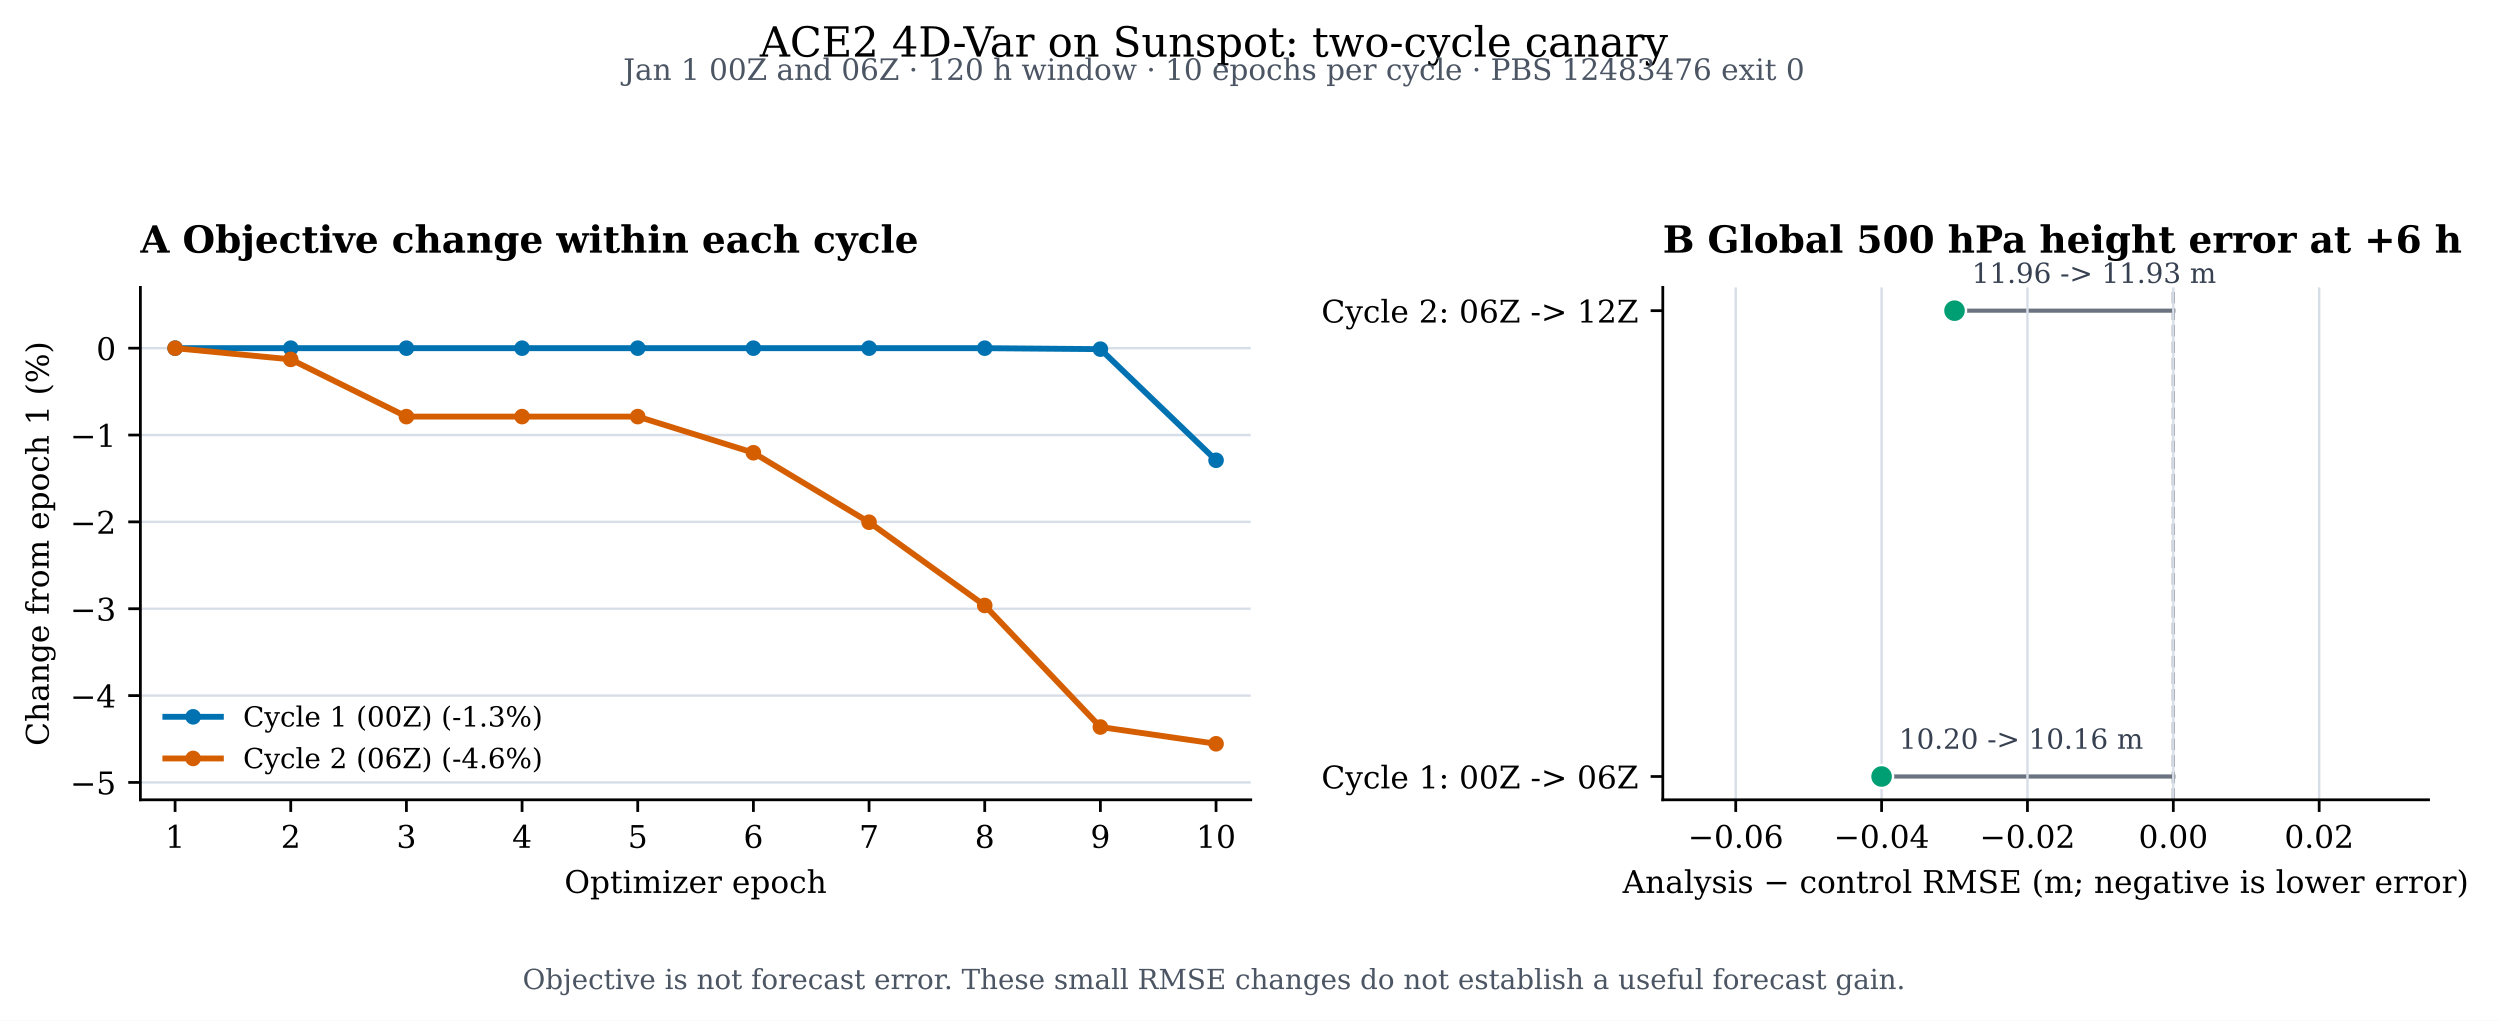
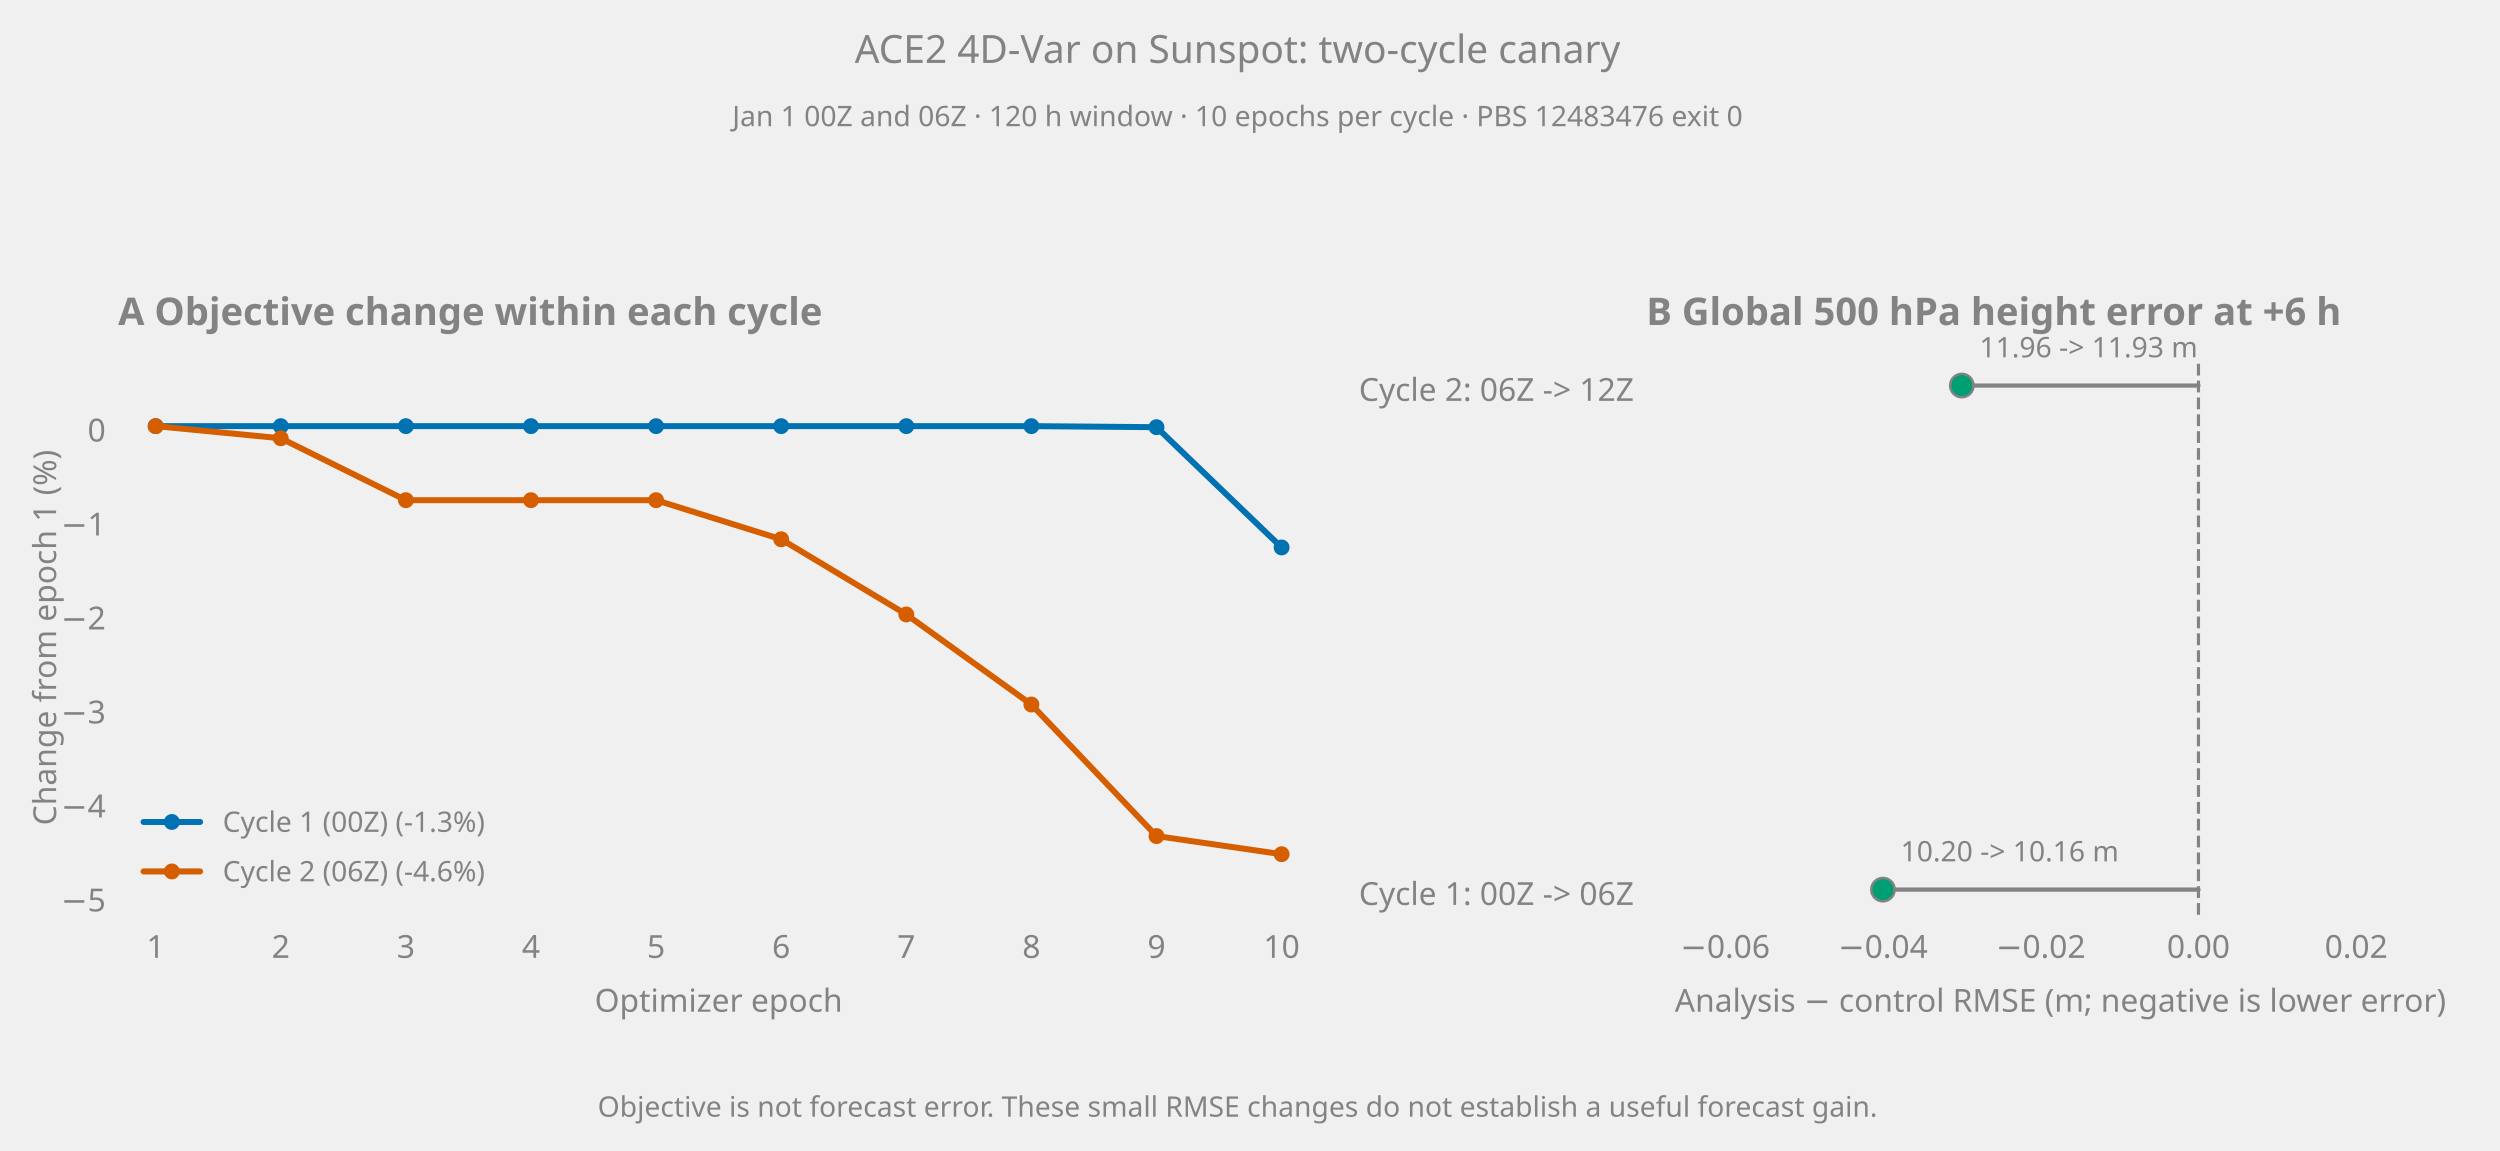
- <svg xmlns="http://www.w3.org/2000/svg" xmlns:xlink="http://www.w3.org/1999/xlink" width="720.668pt" height="294.242pt" viewBox="0 0 720.668 294.242" version="1.1">
+ <svg xmlns="http://www.w3.org/2000/svg" xmlns:xlink="http://www.w3.org/1999/xlink" width="707.615pt" height="325.56pt" viewBox="0 0 707.615 325.56" version="1.1">
  <defs>
    <style type="text/css">*{stroke-linejoin: round; stroke-linecap: butt}</style>
  </defs>
  <g id="figure_1">
    <g id="patch_1">
-       <path d="M 0 294.242 L 720.668 294.242 L 720.668 0 L 0 0 z " style="fill: #ffffff" />
+       <path d="M 0 325.56 L 707.615 325.56 L 707.615 0 L 0 0 L 0 325.56 z " style="fill: none" />
    </g>
    <g id="axes_1">
      <g id="patch_2">
-         <path d="M 40.469 230.558 L 360.549 230.558 L 360.549 82.84 L 40.469 82.84 z " style="fill: #ffffff" />
+         <path d="M 33.437 258.936 L 373.375 258.936 L 373.375 101.996 L 33.437 101.996 L 33.437 258.936 z " style="fill: none" />
      </g>
      <g id="matplotlib.axis_1">
        <g id="xtick_1">
-           <g id="line2d_1">
-             <defs>
-               <path id="mf941b9679c" d="M 0 0 L 0 3.5 " style="stroke: #000000; stroke-width: 0.8" />
-             </defs>
-             <g>
-               <use xlink:href="#mf941b9679c" x="50.471" y="230.558" style="stroke: #000000; stroke-width: 0.8" />
-             </g>
-           </g>
+           <g id="line2d_1" />
          <g id="text_1">
-             <text style="font-size: 9px; font-family: 'Libertinus Serif', 'DejaVu Serif', 'STIX Two Text', serif; text-anchor: middle" x="50.471" y="244.396" transform="rotate(-0 50.47119 244.3958)">1</text>
+             <text style="font-size: 9px; font-family: 'Iosevka25 Condensed'; text-anchor: middle; fill: #838383" x="44.06" y="271.121" transform="rotate(-0 44.05994 271.121)">1</text>
          </g>
        </g>
        <g id="xtick_2">
-           <g id="line2d_2">
-             <g>
-               <use xlink:href="#mf941b9679c" x="83.813" y="230.558" style="stroke: #000000; stroke-width: 0.8" />
-             </g>
-           </g>
+           <g id="line2d_2" />
          <g id="text_2">
-             <text style="font-size: 9px; font-family: 'Libertinus Serif', 'DejaVu Serif', 'STIX Two Text', serif; text-anchor: middle" x="83.813" y="244.396" transform="rotate(-0 83.81292 244.3958)">2</text>
+             <text style="font-size: 9px; font-family: 'Iosevka25 Condensed'; text-anchor: middle; fill: #838383" x="79.47" y="271.121" transform="rotate(-0 79.47015 271.121)">2</text>
          </g>
        </g>
        <g id="xtick_3">
-           <g id="line2d_3">
-             <g>
-               <use xlink:href="#mf941b9679c" x="117.155" y="230.558" style="stroke: #000000; stroke-width: 0.8" />
-             </g>
-           </g>
+           <g id="line2d_3" />
          <g id="text_3">
-             <text style="font-size: 9px; font-family: 'Libertinus Serif', 'DejaVu Serif', 'STIX Two Text', serif; text-anchor: middle" x="117.155" y="244.396" transform="rotate(-0 117.1547 244.3958)">3</text>
+             <text style="font-size: 9px; font-family: 'Iosevka25 Condensed'; text-anchor: middle; fill: #838383" x="114.88" y="271.121" transform="rotate(-0 114.8804 271.121)">3</text>
          </g>
        </g>
        <g id="xtick_4">
-           <g id="line2d_4">
-             <g>
-               <use xlink:href="#mf941b9679c" x="150.496" y="230.558" style="stroke: #000000; stroke-width: 0.8" />
-             </g>
-           </g>
+           <g id="line2d_4" />
          <g id="text_4">
-             <text style="font-size: 9px; font-family: 'Libertinus Serif', 'DejaVu Serif', 'STIX Two Text', serif; text-anchor: middle" x="150.496" y="244.396" transform="rotate(-0 150.4964 244.3958)">4</text>
+             <text style="font-size: 9px; font-family: 'Iosevka25 Condensed'; text-anchor: middle; fill: #838383" x="150.291" y="271.121" transform="rotate(-0 150.2906 271.121)">4</text>
          </g>
        </g>
        <g id="xtick_5">
-           <g id="line2d_5">
-             <g>
-               <use xlink:href="#mf941b9679c" x="183.838" y="230.558" style="stroke: #000000; stroke-width: 0.8" />
-             </g>
-           </g>
+           <g id="line2d_5" />
          <g id="text_5">
-             <text style="font-size: 9px; font-family: 'Libertinus Serif', 'DejaVu Serif', 'STIX Two Text', serif; text-anchor: middle" x="183.838" y="244.396" transform="rotate(-0 183.8381 244.3958)">5</text>
+             <text style="font-size: 9px; font-family: 'Iosevka25 Condensed'; text-anchor: middle; fill: #838383" x="185.701" y="271.121" transform="rotate(-0 185.7008 271.121)">5</text>
          </g>
        </g>
        <g id="xtick_6">
-           <g id="line2d_6">
-             <g>
-               <use xlink:href="#mf941b9679c" x="217.18" y="230.558" style="stroke: #000000; stroke-width: 0.8" />
-             </g>
-           </g>
+           <g id="line2d_6" />
          <g id="text_6">
-             <text style="font-size: 9px; font-family: 'Libertinus Serif', 'DejaVu Serif', 'STIX Two Text', serif; text-anchor: middle" x="217.18" y="244.396" transform="rotate(-0 217.1799 244.3958)">6</text>
+             <text style="font-size: 9px; font-family: 'Iosevka25 Condensed'; text-anchor: middle; fill: #838383" x="221.111" y="271.121" transform="rotate(-0 221.111 271.121)">6</text>
          </g>
        </g>
        <g id="xtick_7">
-           <g id="line2d_7">
-             <g>
-               <use xlink:href="#mf941b9679c" x="250.522" y="230.558" style="stroke: #000000; stroke-width: 0.8" />
-             </g>
-           </g>
+           <g id="line2d_7" />
          <g id="text_7">
-             <text style="font-size: 9px; font-family: 'Libertinus Serif', 'DejaVu Serif', 'STIX Two Text', serif; text-anchor: middle" x="250.522" y="244.396" transform="rotate(-0 250.5216 244.3958)">7</text>
+             <text style="font-size: 9px; font-family: 'Iosevka25 Condensed'; text-anchor: middle; fill: #838383" x="256.521" y="271.121" transform="rotate(-0 256.5212 271.121)">7</text>
          </g>
        </g>
        <g id="xtick_8">
-           <g id="line2d_8">
-             <g>
-               <use xlink:href="#mf941b9679c" x="283.863" y="230.558" style="stroke: #000000; stroke-width: 0.8" />
-             </g>
-           </g>
+           <g id="line2d_8" />
          <g id="text_8">
-             <text style="font-size: 9px; font-family: 'Libertinus Serif', 'DejaVu Serif', 'STIX Two Text', serif; text-anchor: middle" x="283.863" y="244.396" transform="rotate(-0 283.8633 244.3958)">8</text>
+             <text style="font-size: 9px; font-family: 'Iosevka25 Condensed'; text-anchor: middle; fill: #838383" x="291.931" y="271.121" transform="rotate(-0 291.9314 271.121)">8</text>
          </g>
        </g>
        <g id="xtick_9">
-           <g id="line2d_9">
-             <g>
-               <use xlink:href="#mf941b9679c" x="317.205" y="230.558" style="stroke: #000000; stroke-width: 0.8" />
-             </g>
-           </g>
+           <g id="line2d_9" />
          <g id="text_9">
-             <text style="font-size: 9px; font-family: 'Libertinus Serif', 'DejaVu Serif', 'STIX Two Text', serif; text-anchor: middle" x="317.205" y="244.396" transform="rotate(-0 317.205 244.3958)">9</text>
+             <text style="font-size: 9px; font-family: 'Iosevka25 Condensed'; text-anchor: middle; fill: #838383" x="327.342" y="271.121" transform="rotate(-0 327.3416 271.121)">9</text>
          </g>
        </g>
        <g id="xtick_10">
-           <g id="line2d_10">
-             <g>
-               <use xlink:href="#mf941b9679c" x="350.547" y="230.558" style="stroke: #000000; stroke-width: 0.8" />
-             </g>
-           </g>
+           <g id="line2d_10" />
          <g id="text_10">
-             <text style="font-size: 9px; font-family: 'Libertinus Serif', 'DejaVu Serif', 'STIX Two Text', serif; text-anchor: middle" x="350.547" y="244.396" transform="rotate(-0 350.5468 244.3958)">10</text>
+             <text style="font-size: 9px; font-family: 'Iosevka25 Condensed'; text-anchor: middle; fill: #838383" x="362.752" y="271.121" transform="rotate(-0 362.7518 271.121)">10</text>
          </g>
        </g>
        <g id="text_11">
-           <text style="font-size: 9px; font-family: 'Libertinus Serif', 'DejaVu Serif', 'STIX Two Text', serif; text-anchor: middle" x="200.509" y="257.396" transform="rotate(-0 200.509 257.3965)">Optimizer epoch</text>
+           <text style="font-size: 9px; font-family: 'Iosevka25 Condensed'; text-anchor: middle; fill: #838383" x="203.406" y="286.371" transform="rotate(-0 203.4059 286.371)">Optimizer epoch</text>
        </g>
      </g>
      <g id="matplotlib.axis_2">
        <g id="ytick_1">
-           <g id="line2d_11">
-             <path d="M 40.469 225.551 L 360.549 225.551 " clip-path="url(#p10c6ede12e)" style="fill: none; stroke: #d8dee8; stroke-width: 0.7; stroke-linecap: square" />
-           </g>
-           <g id="line2d_12">
-             <defs>
-               <path id="m3186968a84" d="M 0 0 L -3.5 0 " style="stroke: #000000; stroke-width: 0.8" />
-             </defs>
-             <g>
-               <use xlink:href="#m3186968a84" x="40.469" y="225.551" style="stroke: #000000; stroke-width: 0.8" />
-             </g>
-           </g>
+           <g id="line2d_11" />
          <g id="text_12">
-             <text style="font-size: 9px; font-family: 'Libertinus Serif', 'DejaVu Serif', 'STIX Two Text', serif; text-anchor: end" x="33.469" y="228.969" transform="rotate(-0 33.46867 228.9694)">−5</text>
+             <text style="font-size: 9px; font-family: 'Iosevka25 Condensed'; text-anchor: end; fill: #838383" x="29.937" y="257.959" transform="rotate(-0 29.93688 257.9585)">−5</text>
          </g>
        </g>
        <g id="ytick_2">
-           <g id="line2d_13">
-             <path d="M 40.469 200.514 L 360.549 200.514 " clip-path="url(#p10c6ede12e)" style="fill: none; stroke: #d8dee8; stroke-width: 0.7; stroke-linecap: square" />
-           </g>
-           <g id="line2d_14">
-             <g>
-               <use xlink:href="#m3186968a84" x="40.469" y="200.514" style="stroke: #000000; stroke-width: 0.8" />
-             </g>
-           </g>
+           <g id="line2d_12" />
          <g id="text_13">
-             <text style="font-size: 9px; font-family: 'Libertinus Serif', 'DejaVu Serif', 'STIX Two Text', serif; text-anchor: end" x="33.469" y="203.933" transform="rotate(-0 33.46867 203.9325)">−4</text>
+             <text style="font-size: 9px; font-family: 'Iosevka25 Condensed'; text-anchor: end; fill: #838383" x="29.937" y="231.358" transform="rotate(-0 29.93688 231.3585)">−4</text>
          </g>
        </g>
        <g id="ytick_3">
-           <g id="line2d_15">
-             <path d="M 40.469 175.477 L 360.549 175.477 " clip-path="url(#p10c6ede12e)" style="fill: none; stroke: #d8dee8; stroke-width: 0.7; stroke-linecap: square" />
-           </g>
-           <g id="line2d_16">
-             <g>
-               <use xlink:href="#m3186968a84" x="40.469" y="175.477" style="stroke: #000000; stroke-width: 0.8" />
-             </g>
-           </g>
+           <g id="line2d_13" />
          <g id="text_14">
-             <text style="font-size: 9px; font-family: 'Libertinus Serif', 'DejaVu Serif', 'STIX Two Text', serif; text-anchor: end" x="33.469" y="178.896" transform="rotate(-0 33.46867 178.8956)">−3</text>
+             <text style="font-size: 9px; font-family: 'Iosevka25 Condensed'; text-anchor: end; fill: #838383" x="29.937" y="204.758" transform="rotate(-0 29.93688 204.7585)">−3</text>
          </g>
        </g>
        <g id="ytick_4">
-           <g id="line2d_17">
-             <path d="M 40.469 150.44 L 360.549 150.44 " clip-path="url(#p10c6ede12e)" style="fill: none; stroke: #d8dee8; stroke-width: 0.7; stroke-linecap: square" />
-           </g>
-           <g id="line2d_18">
-             <g>
-               <use xlink:href="#m3186968a84" x="40.469" y="150.44" style="stroke: #000000; stroke-width: 0.8" />
-             </g>
-           </g>
+           <g id="line2d_14" />
          <g id="text_15">
-             <text style="font-size: 9px; font-family: 'Libertinus Serif', 'DejaVu Serif', 'STIX Two Text', serif; text-anchor: end" x="33.469" y="153.859" transform="rotate(-0 33.46867 153.8587)">−2</text>
+             <text style="font-size: 9px; font-family: 'Iosevka25 Condensed'; text-anchor: end; fill: #838383" x="29.937" y="178.159" transform="rotate(-0 29.93688 178.1585)">−2</text>
          </g>
        </g>
        <g id="ytick_5">
-           <g id="line2d_19">
-             <path d="M 40.469 125.403 L 360.549 125.403 " clip-path="url(#p10c6ede12e)" style="fill: none; stroke: #d8dee8; stroke-width: 0.7; stroke-linecap: square" />
-           </g>
-           <g id="line2d_20">
-             <g>
-               <use xlink:href="#m3186968a84" x="40.469" y="125.403" style="stroke: #000000; stroke-width: 0.8" />
-             </g>
-           </g>
+           <g id="line2d_15" />
          <g id="text_16">
-             <text style="font-size: 9px; font-family: 'Libertinus Serif', 'DejaVu Serif', 'STIX Two Text', serif; text-anchor: end" x="33.469" y="128.822" transform="rotate(-0 33.46867 128.8217)">−1</text>
+             <text style="font-size: 9px; font-family: 'Iosevka25 Condensed'; text-anchor: end; fill: #838383" x="29.937" y="151.559" transform="rotate(-0 29.93688 151.5585)">−1</text>
          </g>
        </g>
        <g id="ytick_6">
-           <g id="line2d_21">
-             <path d="M 40.469 100.366 L 360.549 100.366 " clip-path="url(#p10c6ede12e)" style="fill: none; stroke: #d8dee8; stroke-width: 0.7; stroke-linecap: square" />
-           </g>
-           <g id="line2d_22">
-             <g>
-               <use xlink:href="#m3186968a84" x="40.469" y="100.366" style="stroke: #000000; stroke-width: 0.8" />
-             </g>
-           </g>
+           <g id="line2d_16" />
          <g id="text_17">
-             <text style="font-size: 9px; font-family: 'Libertinus Serif', 'DejaVu Serif', 'STIX Two Text', serif; text-anchor: end" x="33.469" y="103.785" transform="rotate(-0 33.46867 103.7848)">0</text>
+             <text style="font-size: 9px; font-family: 'Iosevka25 Condensed'; text-anchor: end; fill: #838383" x="29.937" y="124.959" transform="rotate(-0 29.93688 124.9585)">0</text>
          </g>
        </g>
        <g id="text_18">
-           <text style="font-size: 9px; font-family: 'Libertinus Serif', 'DejaVu Serif', 'STIX Two Text', serif; text-anchor: middle" x="14.039" y="156.699" transform="rotate(-90 14.03859 156.6989)">Change from epoch 1 (%)</text>
-         </g>
-       </g>
-       <g id="line2d_23">
-         <path d="M 50.471 100.366 L 83.813 100.366 L 117.155 100.366 L 150.496 100.366 L 183.838 100.366 L 217.18 100.366 L 250.522 100.366 L 283.863 100.366 L 317.205 100.645 L 350.547 132.685 " clip-path="url(#p10c6ede12e)" style="fill: none; stroke: #0072b2; stroke-width: 1.7; stroke-linecap: square" />
+           <text style="font-size: 9px; font-family: 'Iosevka25 Condensed'; text-anchor: middle; fill: #838383" x="15.885" y="180.466" transform="rotate(-90 15.885 180.466)">Change from epoch 1 (%)</text>
+         </g>
+       </g>
+       <g id="line2d_17">
+         <path d="M 44.06 120.616 L 79.47 120.616 L 114.88 120.616 L 150.291 120.616 L 185.701 120.616 L 221.111 120.616 L 256.521 120.616 L 291.931 120.616 L 327.342 120.913 L 362.752 154.953 " clip-path="url(#pe33ff898ca)" style="fill: none; stroke: #0072b2; stroke-width: 1.7; stroke-linecap: round" />
        <defs>
          <path id="m713a316558" d="M 0 1.75 C 0.464 1.75 0.909 1.566 1.237 1.237 C 1.566 0.909 1.75 0.464 1.75 0 C 1.75 -0.464 1.566 -0.909 1.237 -1.237 C 0.909 -1.566 0.464 -1.75 0 -1.75 C -0.464 -1.75 -0.909 -1.566 -1.237 -1.237 C -1.566 -0.909 -1.75 -0.464 -1.75 0 C -1.75 0.464 -1.566 0.909 -1.237 1.237 C -0.909 1.566 -0.464 1.75 0 1.75 z " style="stroke: #0072b2" />
        </defs>
-         <g clip-path="url(#p10c6ede12e)">
-           <use xlink:href="#m713a316558" x="50.471" y="100.366" style="fill: #0072b2; stroke: #0072b2" />
-           <use xlink:href="#m713a316558" x="83.813" y="100.366" style="fill: #0072b2; stroke: #0072b2" />
-           <use xlink:href="#m713a316558" x="117.155" y="100.366" style="fill: #0072b2; stroke: #0072b2" />
-           <use xlink:href="#m713a316558" x="150.496" y="100.366" style="fill: #0072b2; stroke: #0072b2" />
-           <use xlink:href="#m713a316558" x="183.838" y="100.366" style="fill: #0072b2; stroke: #0072b2" />
-           <use xlink:href="#m713a316558" x="217.18" y="100.366" style="fill: #0072b2; stroke: #0072b2" />
-           <use xlink:href="#m713a316558" x="250.522" y="100.366" style="fill: #0072b2; stroke: #0072b2" />
-           <use xlink:href="#m713a316558" x="283.863" y="100.366" style="fill: #0072b2; stroke: #0072b2" />
-           <use xlink:href="#m713a316558" x="317.205" y="100.645" style="fill: #0072b2; stroke: #0072b2" />
-           <use xlink:href="#m713a316558" x="350.547" y="132.685" style="fill: #0072b2; stroke: #0072b2" />
-         </g>
-       </g>
-       <g id="line2d_24">
-         <path d="M 50.471 100.366 L 83.813 103.599 L 117.155 120.092 L 150.496 120.092 L 183.838 120.092 L 217.18 130.513 L 250.522 150.54 L 283.863 174.536 L 317.205 209.577 L 350.547 214.409 " clip-path="url(#p10c6ede12e)" style="fill: none; stroke: #d55e00; stroke-width: 1.7; stroke-linecap: square" />
+         <g clip-path="url(#pe33ff898ca)">
+           <use xlink:href="#m713a316558" x="44.06" y="120.616" style="fill: #0072b2; stroke: #0072b2" />
+           <use xlink:href="#m713a316558" x="79.47" y="120.616" style="fill: #0072b2; stroke: #0072b2" />
+           <use xlink:href="#m713a316558" x="114.88" y="120.616" style="fill: #0072b2; stroke: #0072b2" />
+           <use xlink:href="#m713a316558" x="150.291" y="120.616" style="fill: #0072b2; stroke: #0072b2" />
+           <use xlink:href="#m713a316558" x="185.701" y="120.616" style="fill: #0072b2; stroke: #0072b2" />
+           <use xlink:href="#m713a316558" x="221.111" y="120.616" style="fill: #0072b2; stroke: #0072b2" />
+           <use xlink:href="#m713a316558" x="256.521" y="120.616" style="fill: #0072b2; stroke: #0072b2" />
+           <use xlink:href="#m713a316558" x="291.931" y="120.616" style="fill: #0072b2; stroke: #0072b2" />
+           <use xlink:href="#m713a316558" x="327.342" y="120.913" style="fill: #0072b2; stroke: #0072b2" />
+           <use xlink:href="#m713a316558" x="362.752" y="154.953" style="fill: #0072b2; stroke: #0072b2" />
+         </g>
+       </g>
+       <g id="line2d_18">
+         <path d="M 44.06 120.616 L 79.47 124.051 L 114.88 141.573 L 150.291 141.573 L 185.701 141.573 L 221.111 152.645 L 256.521 173.923 L 291.931 199.416 L 327.342 236.645 L 362.752 241.779 " clip-path="url(#pe33ff898ca)" style="fill: none; stroke: #d55e00; stroke-width: 1.7; stroke-linecap: round" />
        <defs>
          <path id="me3b74c5b30" d="M 0 1.75 C 0.464 1.75 0.909 1.566 1.237 1.237 C 1.566 0.909 1.75 0.464 1.75 0 C 1.75 -0.464 1.566 -0.909 1.237 -1.237 C 0.909 -1.566 0.464 -1.75 0 -1.75 C -0.464 -1.75 -0.909 -1.566 -1.237 -1.237 C -1.566 -0.909 -1.75 -0.464 -1.75 0 C -1.75 0.464 -1.566 0.909 -1.237 1.237 C -0.909 1.566 -0.464 1.75 0 1.75 z " style="stroke: #d55e00" />
        </defs>
-         <g clip-path="url(#p10c6ede12e)">
-           <use xlink:href="#me3b74c5b30" x="50.471" y="100.366" style="fill: #d55e00; stroke: #d55e00" />
-           <use xlink:href="#me3b74c5b30" x="83.813" y="103.599" style="fill: #d55e00; stroke: #d55e00" />
-           <use xlink:href="#me3b74c5b30" x="117.155" y="120.092" style="fill: #d55e00; stroke: #d55e00" />
-           <use xlink:href="#me3b74c5b30" x="150.496" y="120.092" style="fill: #d55e00; stroke: #d55e00" />
-           <use xlink:href="#me3b74c5b30" x="183.838" y="120.092" style="fill: #d55e00; stroke: #d55e00" />
-           <use xlink:href="#me3b74c5b30" x="217.18" y="130.513" style="fill: #d55e00; stroke: #d55e00" />
-           <use xlink:href="#me3b74c5b30" x="250.522" y="150.54" style="fill: #d55e00; stroke: #d55e00" />
-           <use xlink:href="#me3b74c5b30" x="283.863" y="174.536" style="fill: #d55e00; stroke: #d55e00" />
-           <use xlink:href="#me3b74c5b30" x="317.205" y="209.577" style="fill: #d55e00; stroke: #d55e00" />
-           <use xlink:href="#me3b74c5b30" x="350.547" y="214.409" style="fill: #d55e00; stroke: #d55e00" />
+         <g clip-path="url(#pe33ff898ca)">
+           <use xlink:href="#me3b74c5b30" x="44.06" y="120.616" style="fill: #d55e00; stroke: #d55e00" />
+           <use xlink:href="#me3b74c5b30" x="79.47" y="124.051" style="fill: #d55e00; stroke: #d55e00" />
+           <use xlink:href="#me3b74c5b30" x="114.88" y="141.573" style="fill: #d55e00; stroke: #d55e00" />
+           <use xlink:href="#me3b74c5b30" x="150.291" y="141.573" style="fill: #d55e00; stroke: #d55e00" />
+           <use xlink:href="#me3b74c5b30" x="185.701" y="141.573" style="fill: #d55e00; stroke: #d55e00" />
+           <use xlink:href="#me3b74c5b30" x="221.111" y="152.645" style="fill: #d55e00; stroke: #d55e00" />
+           <use xlink:href="#me3b74c5b30" x="256.521" y="173.923" style="fill: #d55e00; stroke: #d55e00" />
+           <use xlink:href="#me3b74c5b30" x="291.931" y="199.416" style="fill: #d55e00; stroke: #d55e00" />
+           <use xlink:href="#me3b74c5b30" x="327.342" y="236.645" style="fill: #d55e00; stroke: #d55e00" />
+           <use xlink:href="#me3b74c5b30" x="362.752" y="241.779" style="fill: #d55e00; stroke: #d55e00" />
        </g>
      </g>
      <g id="patch_3">
-         <path d="M 40.469 230.558 L 40.469 82.84 " style="fill: none; stroke: #000000; stroke-width: 0.8; stroke-linejoin: miter; stroke-linecap: square" />
+         <path d="M 33.437 258.936 L 33.437 101.996 " style="fill: none" />
      </g>
      <g id="patch_4">
-         <path d="M 40.469 230.558 L 360.549 230.558 " style="fill: none; stroke: #000000; stroke-width: 0.8; stroke-linejoin: miter; stroke-linecap: square" />
+         <path d="M 373.375 258.936 L 373.375 101.996 " style="fill: none" />
+       </g>
+       <g id="patch_5">
+         <path d="M 33.437 258.936 L 373.375 258.936 " style="fill: none" />
+       </g>
+       <g id="patch_6">
+         <path d="M 33.437 101.996 L 373.375 101.996 " style="fill: none" />
      </g>
      <g id="text_19">
-         <text style="font-weight: 700; font-size: 10.8px; font-family: 'Libertinus Serif', 'DejaVu Serif', 'STIX Two Text', serif; text-anchor: start" x="40.469" y="72.84" transform="rotate(-0 40.46867 72.84)">A  Objective change within each cycle</text>
+         <text style="font-weight: 700; font-size: 10.8px; font-family: 'Iosevka25 Condensed'; text-anchor: start; fill: #838383" x="33.437" y="91.996" transform="rotate(-0 33.43688 91.996)">A  Objective change within each cycle</text>
      </g>
      <g id="legend_1">
-         <g id="line2d_25">
-           <path d="M 47.669 206.635 L 55.669 206.635 L 63.669 206.635 " style="fill: none; stroke: #0072b2; stroke-width: 1.7; stroke-linecap: square" />
+         <g id="line2d_19">
+           <path d="M 40.637 232.656 L 48.637 232.656 L 56.637 232.656 " style="fill: none; stroke: #0072b2; stroke-width: 1.7; stroke-linecap: round" />
          <g>
-             <use xlink:href="#m713a316558" x="55.669" y="206.635" style="fill: #0072b2; stroke: #0072b2" />
+             <use xlink:href="#m713a316558" x="48.637" y="232.656" style="fill: #0072b2; stroke: #0072b2" />
          </g>
        </g>
        <g id="text_20">
-           <text style="font-size: 8px; font-family: 'Libertinus Serif', 'DejaVu Serif', 'STIX Two Text', serif; text-anchor: start" x="70.069" y="209.435" transform="rotate(-0 70.06867 209.4354)">Cycle 1 (00Z) (-1.3%)</text>
-         </g>
-         <g id="line2d_26">
-           <path d="M 47.669 218.636 L 55.669 218.636 L 63.669 218.636 " style="fill: none; stroke: #d55e00; stroke-width: 1.7; stroke-linecap: square" />
+           <text style="font-size: 8px; font-family: 'Iosevka25 Condensed'; text-anchor: start; fill: #838383" x="63.037" y="235.456" transform="rotate(-0 63.03688 235.456)">Cycle 1 (00Z) (-1.3%)</text>
+         </g>
+         <g id="line2d_20">
+           <path d="M 40.637 246.656 L 48.637 246.656 L 56.637 246.656 " style="fill: none; stroke: #d55e00; stroke-width: 1.7; stroke-linecap: round" />
          <g>
-             <use xlink:href="#me3b74c5b30" x="55.669" y="218.636" style="fill: #d55e00; stroke: #d55e00" />
+             <use xlink:href="#me3b74c5b30" x="48.637" y="246.656" style="fill: #d55e00; stroke: #d55e00" />
          </g>
        </g>
        <g id="text_21">
-           <text style="font-size: 8px; font-family: 'Libertinus Serif', 'DejaVu Serif', 'STIX Two Text', serif; text-anchor: start" x="70.069" y="221.436" transform="rotate(-0 70.06867 221.436)">Cycle 2 (06Z) (-4.6%)</text>
+           <text style="font-size: 8px; font-family: 'Iosevka25 Condensed'; text-anchor: start; fill: #838383" x="63.037" y="249.456" transform="rotate(-0 63.03688 249.456)">Cycle 2 (06Z) (-4.6%)</text>
        </g>
      </g>
    </g>
    <g id="axes_2">
-       <g id="patch_5">
-         <path d="M 479.329 230.558 L 700.075 230.558 L 700.075 82.84 L 479.329 82.84 z " style="fill: #ffffff" />
-       </g>
-       <g id="line2d_27">
-         <path d="M 626.493 230.558 L 626.493 82.84 " clip-path="url(#p7a056f1bc8)" style="fill: none; stroke-dasharray: 3.33,1.44; stroke-dashoffset: 0; stroke: #6b7280; stroke-width: 0.9" />
-       </g>
-       <g id="line2d_28">
-         <path d="M 626.493 223.843 L 542.399 223.843 " clip-path="url(#p7a056f1bc8)" style="fill: none; stroke: #6b7280; stroke-width: 1.2; stroke-linecap: square" />
-       </g>
-       <g id="line2d_29">
-         <path d="M 626.493 89.554 L 563.423 89.554 " clip-path="url(#p7a056f1bc8)" style="fill: none; stroke: #6b7280; stroke-width: 1.2; stroke-linecap: square" />
+       <g id="patch_7">
+         <path d="M 465.975 258.936 L 700.415 258.936 L 700.415 101.996 L 465.975 101.996 L 465.975 258.936 z " style="fill: none" />
+       </g>
+       <g id="line2d_21">
+         <path d="M 622.268 258.936 L 622.268 101.996 " clip-path="url(#p31597ea0b8)" style="fill: none; stroke-dasharray: 3.33,1.44; stroke-dashoffset: 0; stroke: #838383; stroke-width: 0.9" />
+       </g>
+       <g id="line2d_22">
+         <path d="M 622.268 251.802 L 532.958 251.802 " clip-path="url(#p31597ea0b8)" style="fill: none; stroke: #838383; stroke-width: 1.2; stroke-linecap: round" />
+       </g>
+       <g id="line2d_23">
+         <path d="M 622.268 109.13 L 555.285 109.13 " clip-path="url(#p31597ea0b8)" style="fill: none; stroke: #838383; stroke-width: 1.2; stroke-linecap: round" />
      </g>
      <g id="matplotlib.axis_3">
        <g id="xtick_11">
-           <g id="line2d_30">
-             <path d="M 500.353 230.558 L 500.353 82.84 " clip-path="url(#p7a056f1bc8)" style="fill: none; stroke: #d8dee8; stroke-width: 0.7; stroke-linecap: square" />
-           </g>
-           <g id="line2d_31">
-             <g>
-               <use xlink:href="#mf941b9679c" x="500.353" y="230.558" style="stroke: #000000; stroke-width: 0.8" />
-             </g>
-           </g>
+           <g id="line2d_24" />
          <g id="text_22">
-             <text style="font-size: 9px; font-family: 'Libertinus Serif', 'DejaVu Serif', 'STIX Two Text', serif; text-anchor: middle" x="500.353" y="244.396" transform="rotate(-0 500.3527 244.3958)">−0.06</text>
+             <text style="font-size: 9px; font-family: 'Iosevka25 Condensed'; text-anchor: middle; fill: #838383" x="488.302" y="271.121" transform="rotate(-0 488.3025 271.121)">−0.06</text>
          </g>
        </g>
        <g id="xtick_12">
-           <g id="line2d_32">
-             <path d="M 542.399 230.558 L 542.399 82.84 " clip-path="url(#p7a056f1bc8)" style="fill: none; stroke: #d8dee8; stroke-width: 0.7; stroke-linecap: square" />
-           </g>
-           <g id="line2d_33">
-             <g>
-               <use xlink:href="#mf941b9679c" x="542.399" y="230.558" style="stroke: #000000; stroke-width: 0.8" />
-             </g>
-           </g>
+           <g id="line2d_25" />
          <g id="text_23">
-             <text style="font-size: 9px; font-family: 'Libertinus Serif', 'DejaVu Serif', 'STIX Two Text', serif; text-anchor: middle" x="542.399" y="244.396" transform="rotate(-0 542.3994 244.3958)">−0.04</text>
+             <text style="font-size: 9px; font-family: 'Iosevka25 Condensed'; text-anchor: middle; fill: #838383" x="532.958" y="271.121" transform="rotate(-0 532.9577 271.121)">−0.04</text>
          </g>
        </g>
        <g id="xtick_13">
-           <g id="line2d_34">
-             <path d="M 584.446 230.558 L 584.446 82.84 " clip-path="url(#p7a056f1bc8)" style="fill: none; stroke: #d8dee8; stroke-width: 0.7; stroke-linecap: square" />
-           </g>
-           <g id="line2d_35">
-             <g>
-               <use xlink:href="#mf941b9679c" x="584.446" y="230.558" style="stroke: #000000; stroke-width: 0.8" />
-             </g>
-           </g>
+           <g id="line2d_26" />
          <g id="text_24">
-             <text style="font-size: 9px; font-family: 'Libertinus Serif', 'DejaVu Serif', 'STIX Two Text', serif; text-anchor: middle" x="584.446" y="244.396" transform="rotate(-0 584.4461 244.3958)">−0.02</text>
+             <text style="font-size: 9px; font-family: 'Iosevka25 Condensed'; text-anchor: middle; fill: #838383" x="577.613" y="271.121" transform="rotate(-0 577.613 271.121)">−0.02</text>
          </g>
        </g>
        <g id="xtick_14">
-           <g id="line2d_36">
-             <path d="M 626.493 230.558 L 626.493 82.84 " clip-path="url(#p7a056f1bc8)" style="fill: none; stroke: #d8dee8; stroke-width: 0.7; stroke-linecap: square" />
-           </g>
-           <g id="line2d_37">
-             <g>
-               <use xlink:href="#mf941b9679c" x="626.493" y="230.558" style="stroke: #000000; stroke-width: 0.8" />
-             </g>
-           </g>
+           <g id="line2d_27" />
          <g id="text_25">
-             <text style="font-size: 9px; font-family: 'Libertinus Serif', 'DejaVu Serif', 'STIX Two Text', serif; text-anchor: middle" x="626.493" y="244.396" transform="rotate(-0 626.4928 244.3958)">0.00</text>
+             <text style="font-size: 9px; font-family: 'Iosevka25 Condensed'; text-anchor: middle; fill: #838383" x="622.268" y="271.121" transform="rotate(-0 622.2682 271.121)">0.00</text>
          </g>
        </g>
        <g id="xtick_15">
-           <g id="line2d_38">
-             <path d="M 668.54 230.558 L 668.54 82.84 " clip-path="url(#p7a056f1bc8)" style="fill: none; stroke: #d8dee8; stroke-width: 0.7; stroke-linecap: square" />
-           </g>
-           <g id="line2d_39">
-             <g>
-               <use xlink:href="#mf941b9679c" x="668.54" y="230.558" style="stroke: #000000; stroke-width: 0.8" />
-             </g>
-           </g>
+           <g id="line2d_28" />
          <g id="text_26">
-             <text style="font-size: 9px; font-family: 'Libertinus Serif', 'DejaVu Serif', 'STIX Two Text', serif; text-anchor: middle" x="668.54" y="244.396" transform="rotate(-0 668.5395 244.3958)">0.02</text>
+             <text style="font-size: 9px; font-family: 'Iosevka25 Condensed'; text-anchor: middle; fill: #838383" x="666.923" y="271.121" transform="rotate(-0 666.9234 271.121)">0.02</text>
          </g>
        </g>
        <g id="text_27">
-           <text style="font-size: 9px; font-family: 'Libertinus Serif', 'DejaVu Serif', 'STIX Two Text', serif; text-anchor: middle" x="589.702" y="257.396" transform="rotate(-0 589.7019 257.3965)">Analysis − control RMSE (m; negative is lower error)</text>
+           <text style="font-size: 9px; font-family: 'Iosevka25 Condensed'; text-anchor: middle; fill: #838383" x="583.195" y="286.371" transform="rotate(-0 583.1949 286.371)">Analysis − control RMSE (m; negative is lower error)</text>
        </g>
      </g>
      <g id="matplotlib.axis_4">
        <g id="ytick_7">
-           <g id="line2d_40">
-             <g>
-               <use xlink:href="#m3186968a84" x="479.329" y="223.843" style="stroke: #000000; stroke-width: 0.8" />
-             </g>
-           </g>
+           <g id="line2d_29" />
          <g id="text_28">
-             <text style="font-size: 9px; font-family: 'Libertinus Serif', 'DejaVu Serif', 'STIX Two Text', serif; text-anchor: end" x="472.329" y="227.263" transform="rotate(-0 472.3293 227.2627)">Cycle 1: 00Z -&gt; 06Z</text>
+             <text style="font-size: 9px; font-family: 'Iosevka25 Condensed'; text-anchor: end; fill: #838383" x="462.475" y="256.145" transform="rotate(-0 462.4749 256.1449)">Cycle 1: 00Z -&gt; 06Z</text>
          </g>
        </g>
        <g id="ytick_8">
-           <g id="line2d_41">
-             <g>
-               <use xlink:href="#m3186968a84" x="479.329" y="89.554" style="stroke: #000000; stroke-width: 0.8" />
-             </g>
-           </g>
+           <g id="line2d_30" />
          <g id="text_29">
-             <text style="font-size: 9px; font-family: 'Libertinus Serif', 'DejaVu Serif', 'STIX Two Text', serif; text-anchor: end" x="472.329" y="92.974" transform="rotate(-0 472.3293 92.97375)">Cycle 2: 06Z -&gt; 12Z</text>
-           </g>
-         </g>
-       </g>
-       <g id="patch_6">
-         <path d="M 479.329 230.558 L 479.329 82.84 " style="fill: none; stroke: #000000; stroke-width: 0.8; stroke-linejoin: miter; stroke-linecap: square" />
-       </g>
-       <g id="patch_7">
-         <path d="M 479.329 230.558 L 700.075 230.558 " style="fill: none; stroke: #000000; stroke-width: 0.8; stroke-linejoin: miter; stroke-linecap: square" />
+             <text style="font-size: 9px; font-family: 'Iosevka25 Condensed'; text-anchor: end; fill: #838383" x="462.475" y="113.472" transform="rotate(-0 462.4749 113.4721)">Cycle 2: 06Z -&gt; 12Z</text>
+           </g>
+         </g>
+       </g>
+       <g id="patch_8">
+         <path d="M 465.975 258.936 L 465.975 101.996 " style="fill: none" />
+       </g>
+       <g id="patch_9">
+         <path d="M 700.415 258.936 L 700.415 101.996 " style="fill: none" />
+       </g>
+       <g id="patch_10">
+         <path d="M 465.975 258.936 L 700.415 258.936 " style="fill: none" />
+       </g>
+       <g id="patch_11">
+         <path d="M 465.975 101.996 L 700.415 101.996 " style="fill: none" />
      </g>
      <g id="PathCollection_1">
        <defs>
-           <path id="m5522348b4a" d="M 0 3.317 C 0.88 3.317 1.723 2.967 2.345 2.345 C 2.967 1.723 3.317 0.88 3.317 0 C 3.317 -0.88 2.967 -1.723 2.345 -2.345 C 1.723 -2.967 0.88 -3.317 0 -3.317 C -0.88 -3.317 -1.723 -2.967 -2.345 -2.345 C -2.967 -1.723 -3.317 -0.88 -3.317 0 C -3.317 0.88 -2.967 1.723 -2.345 2.345 C -1.723 2.967 -0.88 3.317 0 3.317 z " style="stroke: #ffffff; stroke-width: 0.7" />
+           <path id="m91d062bc6d" d="M 0 3.317 C 0.88 3.317 1.723 2.967 2.345 2.345 C 2.967 1.723 3.317 0.88 3.317 0 C 3.317 -0.88 2.967 -1.723 2.345 -2.345 C 1.723 -2.967 0.88 -3.317 0 -3.317 C -0.88 -3.317 -1.723 -2.967 -2.345 -2.345 C -2.967 -1.723 -3.317 -0.88 -3.317 0 C -3.317 0.88 -2.967 1.723 -2.345 2.345 C -1.723 2.967 -0.88 3.317 0 3.317 z " style="stroke: #838383; stroke-width: 0.7" />
        </defs>
-         <g clip-path="url(#p7a056f1bc8)">
-           <use xlink:href="#m5522348b4a" x="542.399" y="223.843" style="fill: #009e73; stroke: #ffffff; stroke-width: 0.7" />
+         <g clip-path="url(#p31597ea0b8)">
+           <use xlink:href="#m91d062bc6d" x="532.958" y="251.802" style="fill: #009e73; stroke: #838383; stroke-width: 0.7" />
        </g>
      </g>
      <g id="text_30">
-         <text style="font-size: 8px; font-family: 'Libertinus Serif', 'DejaVu Serif', 'STIX Two Text', serif; text-anchor: start; fill: #374151" x="547.399" y="215.843" transform="rotate(-0 547.3994 215.8434)">10.20 -&gt; 10.16 m</text>
+         <text style="font-size: 8px; font-family: 'Iosevka25 Condensed'; text-anchor: start; fill: #838383" x="537.958" y="243.802" transform="rotate(-0 537.9577 243.8024)">10.20 -&gt; 10.16 m</text>
      </g>
      <g id="PathCollection_2">
-         <g clip-path="url(#p7a056f1bc8)">
-           <use xlink:href="#m5522348b4a" x="563.423" y="89.554" style="fill: #009e73; stroke: #ffffff; stroke-width: 0.7" />
+         <g clip-path="url(#p31597ea0b8)">
+           <use xlink:href="#m91d062bc6d" x="555.285" y="109.13" style="fill: #009e73; stroke: #838383; stroke-width: 0.7" />
        </g>
      </g>
      <g id="text_31">
-         <text style="font-size: 8px; font-family: 'Libertinus Serif', 'DejaVu Serif', 'STIX Two Text', serif; text-anchor: start; fill: #374151" x="568.423" y="81.554" transform="rotate(-0 568.4227 81.55445)">11.96 -&gt; 11.93 m</text>
+         <text style="font-size: 8px; font-family: 'Iosevka25 Condensed'; text-anchor: start; fill: #838383" x="560.285" y="101.13" transform="rotate(-0 560.2854 101.1296)">11.96 -&gt; 11.93 m</text>
      </g>
      <g id="text_32">
-         <text style="font-weight: 700; font-size: 10.8px; font-family: 'Libertinus Serif', 'DejaVu Serif', 'STIX Two Text', serif; text-anchor: start" x="479.329" y="72.84" transform="rotate(-0 479.3293 72.84)">B  Global 500 hPa height error at +6 h</text>
+         <text style="font-weight: 700; font-size: 10.8px; font-family: 'Iosevka25 Condensed'; text-anchor: start; fill: #838383" x="465.975" y="91.996" transform="rotate(-0 465.9749 91.996)">B  Global 500 hPa height error at +6 h</text>
      </g>
    </g>
    <g id="text_33">
-       <text style="font-size: 12px; font-family: 'Libertinus Serif', 'DejaVu Serif', 'STIX Two Text', serif; text-anchor: middle" x="349.939" y="16.318" transform="rotate(-0 349.9386 16.31812)">ACE2 4D-Var on Sunspot: two-cycle canary</text>
+       <text style="font-size: 11px; font-family: 'Iosevka25 Condensed'; text-anchor: middle; fill: #838383" x="350.279" y="17.815" transform="rotate(-0 350.2789 17.815)">ACE2 4D-Var on Sunspot: two-cycle canary</text>
    </g>
    <g id="text_34">
-       <text style="font-size: 8.5px; font-family: 'Libertinus Serif', 'DejaVu Serif', 'STIX Two Text', serif; text-anchor: middle; fill: #4b5563" x="349.939" y="23.04" transform="rotate(-0 349.9386 23.04)">Jan 1 00Z and 06Z · 120 h window · 10 epochs per cycle · PBS 12483476 exit 0</text>
+       <text style="font-size: 8px; font-family: 'Iosevka25 Condensed'; text-anchor: middle; fill: #838383" x="350.279" y="35.712" transform="rotate(-0 350.2789 35.712)">Jan 1 00Z and 06Z · 120 h window · 10 epochs per cycle · PBS 12483476 exit 0</text>
    </g>
    <g id="text_35">
-       <text style="font-size: 8px; font-family: 'Libertinus Serif', 'DejaVu Serif', 'STIX Two Text', serif; text-anchor: middle; fill: #4b5563" x="349.939" y="285.12" transform="rotate(-0 349.9386 285.12)">Objective is not forecast error. These small RMSE changes do not establish a useful forecast gain.</text>
+       <text style="font-size: 8px; font-family: 'Iosevka25 Condensed'; text-anchor: middle; fill: #838383" x="350.279" y="316.08" transform="rotate(-0 350.2789 316.08)">Objective is not forecast error. These small RMSE changes do not establish a useful forecast gain.</text>
    </g>
  </g>
  <defs>
-     <clipPath id="p10c6ede12e">
-       <rect x="40.469" y="82.84" width="320.081" height="147.718" />
+     <clipPath id="pe33ff898ca">
+       <rect x="33.437" y="101.996" width="339.938" height="156.94" />
    </clipPath>
-     <clipPath id="p7a056f1bc8">
-       <rect x="479.329" y="82.84" width="220.745" height="147.718" />
+     <clipPath id="p31597ea0b8">
+       <rect x="465.975" y="101.996" width="234.44" height="156.94" />
    </clipPath>
  </defs>
</svg>
